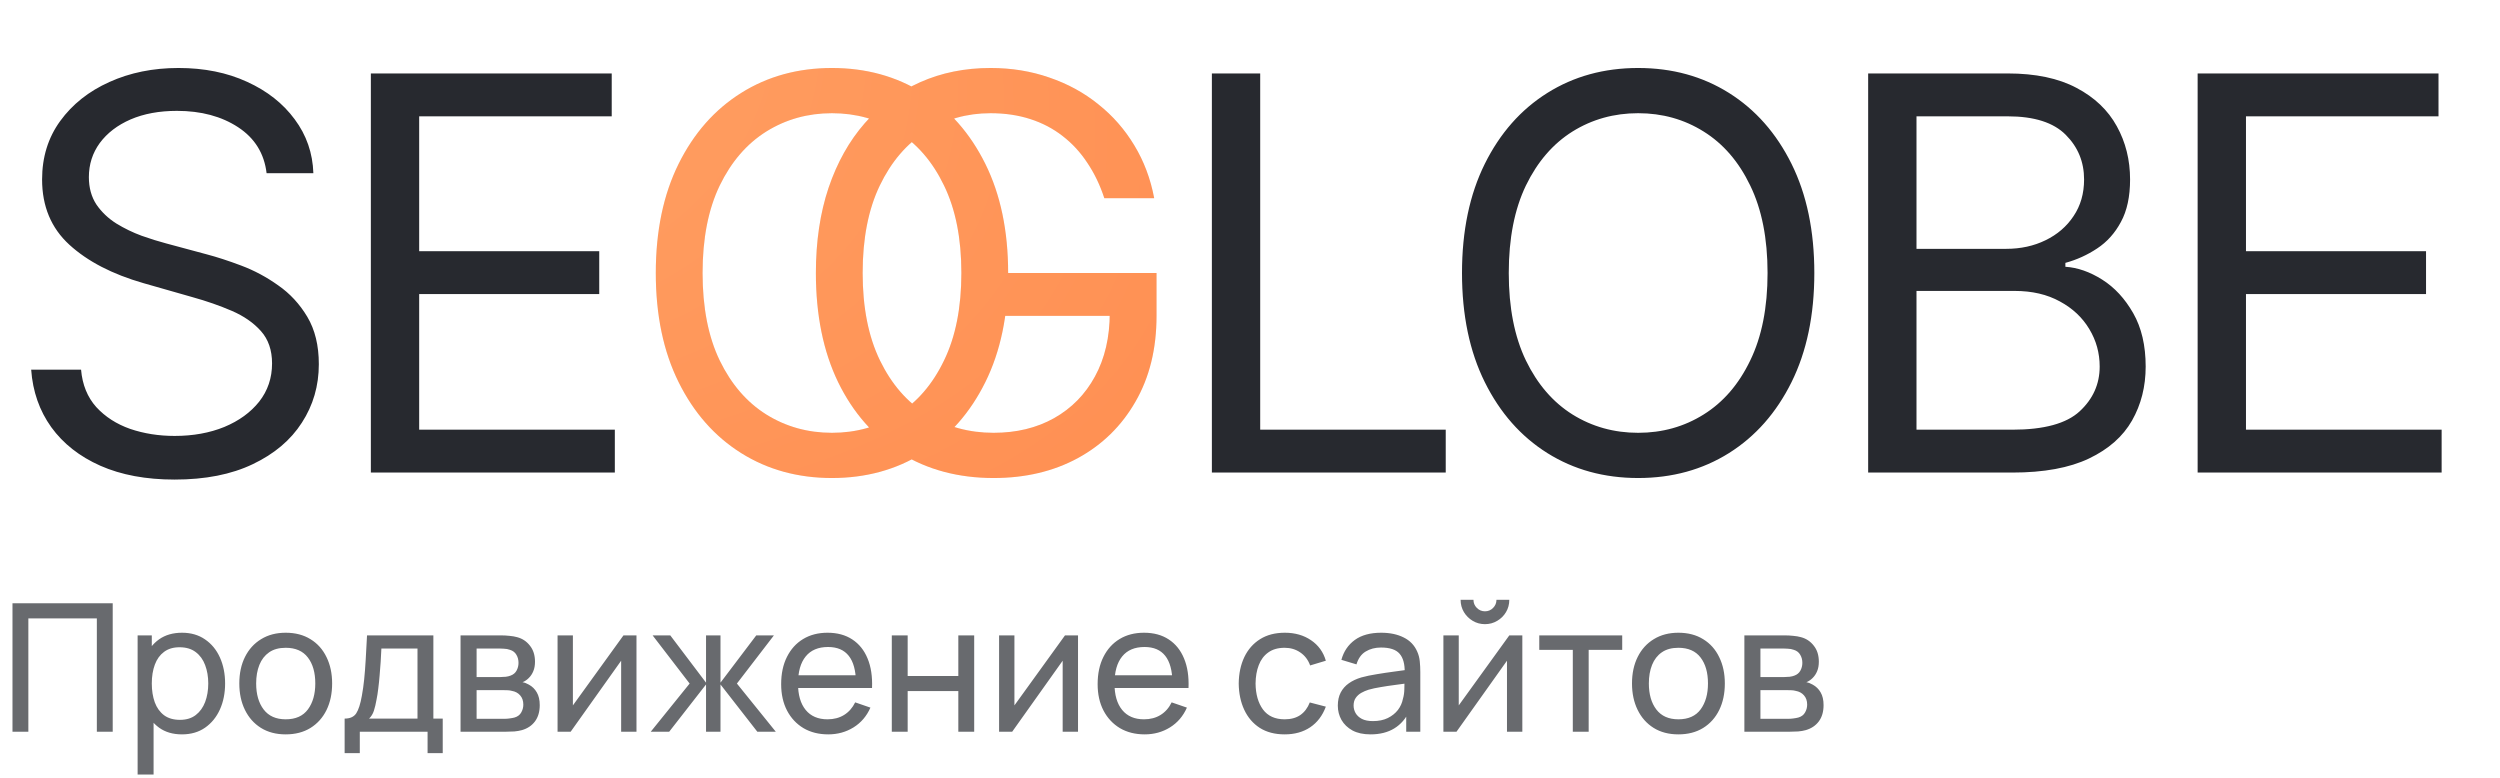
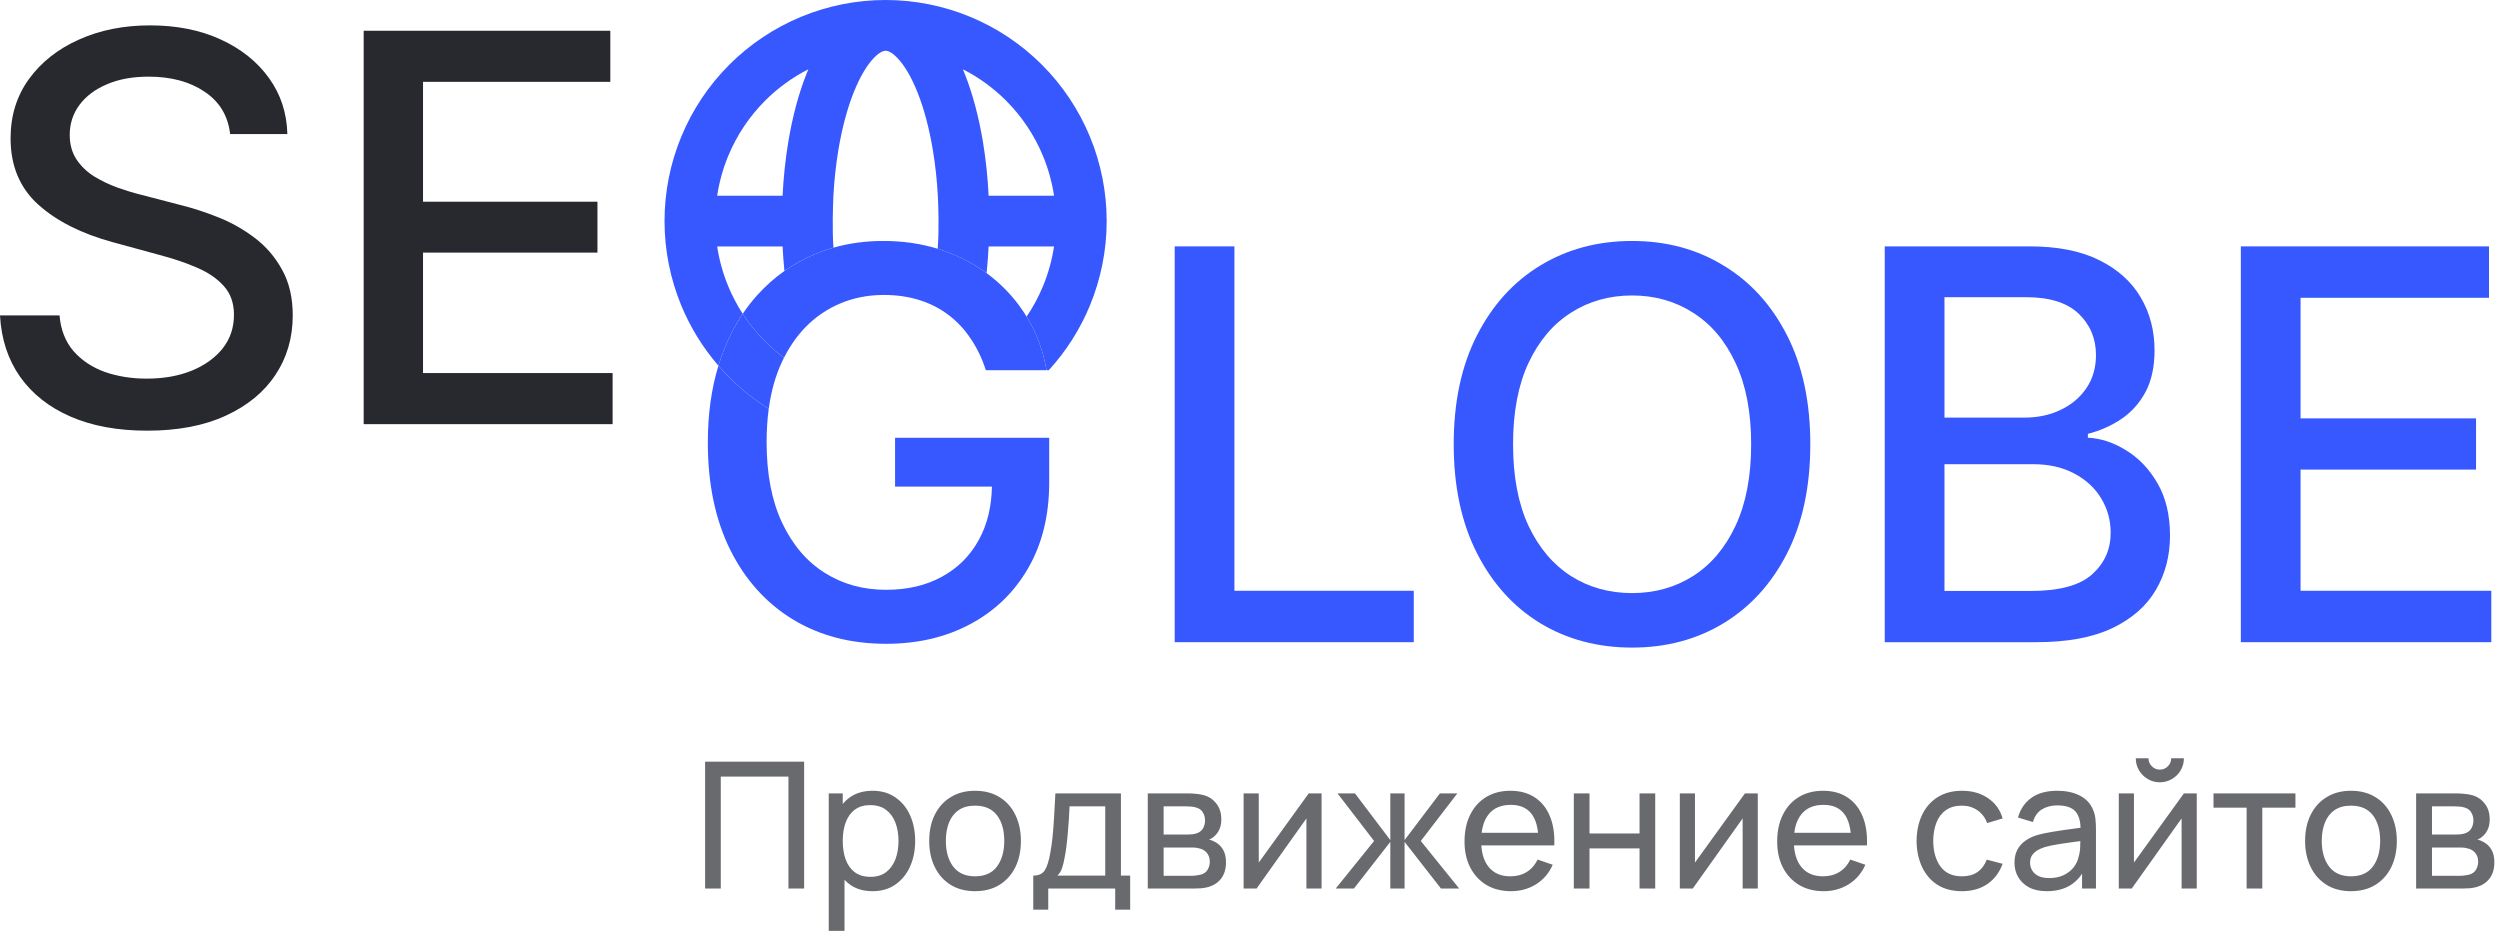
- <svg xmlns="http://www.w3.org/2000/svg" width="164" height="51" viewBox="0 0 164 51" fill="none">
-   <path d="M17.489 11.364C17.335 10.068 16.713 9.062 15.622 8.347C14.531 7.631 13.193 7.273 11.608 7.273C10.449 7.273 9.435 7.46 8.565 7.835C7.705 8.21 7.031 8.726 6.545 9.382C6.068 10.038 5.83 10.784 5.83 11.619C5.83 12.318 5.996 12.919 6.328 13.422C6.669 13.916 7.104 14.329 7.632 14.662C8.161 14.986 8.714 15.254 9.294 15.467C9.874 15.672 10.406 15.838 10.892 15.966L13.551 16.682C14.233 16.861 14.992 17.108 15.827 17.423C16.671 17.739 17.476 18.169 18.243 18.715C19.018 19.251 19.658 19.942 20.16 20.785C20.663 21.629 20.915 22.665 20.915 23.892C20.915 25.307 20.544 26.585 19.803 27.727C19.07 28.869 17.996 29.777 16.581 30.45C15.175 31.124 13.466 31.46 11.454 31.46C9.58 31.46 7.956 31.158 6.584 30.553C5.22 29.947 4.146 29.104 3.362 28.021C2.587 26.939 2.148 25.682 2.045 24.25H5.318C5.403 25.239 5.736 26.057 6.315 26.704C6.903 27.344 7.645 27.821 8.54 28.136C9.443 28.443 10.415 28.597 11.454 28.597C12.665 28.597 13.751 28.401 14.714 28.009C15.678 27.608 16.44 27.054 17.003 26.347C17.565 25.631 17.847 24.796 17.847 23.841C17.847 22.972 17.604 22.264 17.118 21.719C16.632 21.173 15.993 20.73 15.2 20.389C14.408 20.048 13.551 19.75 12.631 19.494L9.409 18.574C7.364 17.986 5.744 17.146 4.551 16.055C3.358 14.964 2.761 13.537 2.761 11.773C2.761 10.307 3.158 9.028 3.95 7.938C4.751 6.838 5.825 5.986 7.172 5.381C8.527 4.767 10.04 4.46 11.71 4.46C13.398 4.46 14.898 4.763 16.21 5.368C17.523 5.964 18.562 6.783 19.329 7.822C20.105 8.862 20.514 10.043 20.557 11.364H17.489ZM24.328 31V4.818H40.129V7.631H27.498V16.477H39.31V19.29H27.498V28.188H40.333V31H24.328ZM79.499 31V4.818H82.669V28.188H94.84V31H79.499ZM119.02 17.909C119.02 20.671 118.522 23.057 117.525 25.068C116.527 27.079 115.159 28.631 113.421 29.722C111.682 30.812 109.696 31.358 107.463 31.358C105.23 31.358 103.245 30.812 101.506 29.722C99.767 28.631 98.4 27.079 97.402 25.068C96.405 23.057 95.907 20.671 95.907 17.909C95.907 15.148 96.405 12.761 97.402 10.75C98.4 8.739 99.767 7.188 101.506 6.097C103.245 5.006 105.23 4.46 107.463 4.46C109.696 4.46 111.682 5.006 113.421 6.097C115.159 7.188 116.527 8.739 117.525 10.75C118.522 12.761 119.02 15.148 119.02 17.909ZM115.952 17.909C115.952 15.642 115.573 13.729 114.814 12.169C114.064 10.609 113.046 9.429 111.759 8.628C110.48 7.827 109.049 7.426 107.463 7.426C105.878 7.426 104.442 7.827 103.155 8.628C101.877 9.429 100.858 10.609 100.1 12.169C99.35 13.729 98.975 15.642 98.975 17.909C98.975 20.176 99.35 22.09 100.1 23.649C100.858 25.209 101.877 26.389 103.155 27.19C104.442 27.991 105.878 28.392 107.463 28.392C109.049 28.392 110.48 27.991 111.759 27.19C113.046 26.389 114.064 25.209 114.814 23.649C115.573 22.09 115.952 20.176 115.952 17.909ZM122.551 31V4.818H131.705C133.529 4.818 135.033 5.134 136.217 5.764C137.402 6.386 138.284 7.226 138.864 8.283C139.443 9.331 139.733 10.494 139.733 11.773C139.733 12.898 139.533 13.827 139.132 14.56C138.74 15.293 138.22 15.872 137.573 16.298C136.933 16.724 136.239 17.04 135.489 17.244V17.5C136.29 17.551 137.095 17.832 137.905 18.344C138.715 18.855 139.392 19.588 139.938 20.543C140.483 21.497 140.756 22.665 140.756 24.046C140.756 25.358 140.457 26.538 139.861 27.587C139.264 28.635 138.323 29.466 137.036 30.079C135.749 30.693 134.074 31 132.011 31H122.551ZM125.722 28.188H132.011C134.082 28.188 135.553 27.787 136.422 26.986C137.3 26.176 137.739 25.196 137.739 24.046C137.739 23.159 137.513 22.341 137.061 21.591C136.609 20.832 135.966 20.227 135.131 19.776C134.296 19.315 133.307 19.085 132.165 19.085H125.722V28.188ZM125.722 16.324H131.602C132.557 16.324 133.418 16.136 134.185 15.761C134.96 15.386 135.574 14.858 136.026 14.176C136.486 13.494 136.716 12.693 136.716 11.773C136.716 10.622 136.315 9.646 135.514 8.845C134.713 8.036 133.443 7.631 131.705 7.631H125.722V16.324ZM144.165 31V4.818H159.966V7.631H147.336V16.477H159.148V19.29H147.336V28.188H160.171V31H144.165Z" fill="#27292F" />
-   <path d="M66.134 17.909C66.134 20.671 65.635 23.057 64.638 25.068C63.641 27.079 62.273 28.631 60.535 29.722C58.796 30.812 56.81 31.358 54.577 31.358C52.344 31.358 50.358 30.812 48.62 29.722C46.881 28.631 45.513 27.079 44.516 25.068C43.519 23.057 43.02 20.671 43.02 17.909C43.02 15.148 43.519 12.761 44.516 10.75C45.513 8.739 46.881 7.188 48.62 6.097C50.358 5.006 52.344 4.46 54.577 4.46C56.81 4.46 58.796 5.006 60.535 6.097C62.273 7.188 63.641 8.739 64.638 10.75C65.635 12.761 66.134 15.148 66.134 17.909ZM63.066 17.909C63.066 15.642 62.687 13.729 61.928 12.169C61.178 10.609 60.16 9.429 58.873 8.628C57.594 7.827 56.162 7.426 54.577 7.426C52.992 7.426 51.556 7.827 50.269 8.628C48.991 9.429 47.972 10.609 47.214 12.169C46.464 13.729 46.089 15.642 46.089 17.909C46.089 20.176 46.464 22.09 47.214 23.649C47.972 25.209 48.991 26.389 50.269 27.19C51.556 27.991 52.992 28.392 54.577 28.392C56.162 28.392 57.594 27.991 58.873 27.19C60.16 26.389 61.178 25.209 61.928 23.649C62.687 22.09 63.066 20.176 63.066 17.909ZM72.443 13C72.162 12.139 71.791 11.368 71.331 10.686C70.879 9.996 70.338 9.408 69.707 8.922C69.085 8.436 68.377 8.065 67.585 7.81C66.792 7.554 65.923 7.426 64.977 7.426C63.426 7.426 62.015 7.827 60.745 8.628C59.475 9.429 58.465 10.609 57.715 12.169C56.965 13.729 56.59 15.642 56.59 17.909C56.59 20.176 56.97 22.09 57.728 23.649C58.487 25.209 59.514 26.389 60.809 27.19C62.105 27.991 63.562 28.392 65.181 28.392C66.681 28.392 68.002 28.072 69.144 27.433C70.295 26.785 71.19 25.874 71.829 24.697C72.477 23.513 72.801 22.119 72.801 20.517L73.772 20.722H65.897V17.909H75.869V20.722C75.869 22.878 75.409 24.753 74.488 26.347C73.576 27.94 72.315 29.176 70.704 30.054C69.102 30.923 67.261 31.358 65.181 31.358C62.863 31.358 60.826 30.812 59.071 29.722C57.323 28.631 55.96 27.079 54.98 25.068C54.008 23.057 53.522 20.671 53.522 17.909C53.522 15.838 53.799 13.976 54.353 12.322C54.916 10.661 55.708 9.246 56.731 8.078C57.754 6.911 58.964 6.016 60.362 5.393C61.76 4.771 63.298 4.46 64.977 4.46C66.358 4.46 67.644 4.669 68.838 5.087C70.039 5.496 71.109 6.08 72.046 6.838C72.992 7.588 73.781 8.487 74.412 9.536C75.042 10.575 75.477 11.73 75.715 13H72.443Z" fill="#F2F2F2" />
-   <path d="M66.134 17.909C66.134 20.671 65.635 23.057 64.638 25.068C63.641 27.079 62.273 28.631 60.535 29.722C58.796 30.812 56.81 31.358 54.577 31.358C52.344 31.358 50.358 30.812 48.62 29.722C46.881 28.631 45.513 27.079 44.516 25.068C43.519 23.057 43.02 20.671 43.02 17.909C43.02 15.148 43.519 12.761 44.516 10.75C45.513 8.739 46.881 7.188 48.62 6.097C50.358 5.006 52.344 4.46 54.577 4.46C56.81 4.46 58.796 5.006 60.535 6.097C62.273 7.188 63.641 8.739 64.638 10.75C65.635 12.761 66.134 15.148 66.134 17.909ZM63.066 17.909C63.066 15.642 62.687 13.729 61.928 12.169C61.178 10.609 60.16 9.429 58.873 8.628C57.594 7.827 56.162 7.426 54.577 7.426C52.992 7.426 51.556 7.827 50.269 8.628C48.991 9.429 47.972 10.609 47.214 12.169C46.464 13.729 46.089 15.642 46.089 17.909C46.089 20.176 46.464 22.09 47.214 23.649C47.972 25.209 48.991 26.389 50.269 27.19C51.556 27.991 52.992 28.392 54.577 28.392C56.162 28.392 57.594 27.991 58.873 27.19C60.16 26.389 61.178 25.209 61.928 23.649C62.687 22.09 63.066 20.176 63.066 17.909ZM72.443 13C72.162 12.139 71.791 11.368 71.331 10.686C70.879 9.996 70.338 9.408 69.707 8.922C69.085 8.436 68.377 8.065 67.585 7.81C66.792 7.554 65.923 7.426 64.977 7.426C63.426 7.426 62.015 7.827 60.745 8.628C59.475 9.429 58.465 10.609 57.715 12.169C56.965 13.729 56.59 15.642 56.59 17.909C56.59 20.176 56.97 22.09 57.728 23.649C58.487 25.209 59.514 26.389 60.809 27.19C62.105 27.991 63.562 28.392 65.181 28.392C66.681 28.392 68.002 28.072 69.144 27.433C70.295 26.785 71.19 25.874 71.829 24.697C72.477 23.513 72.801 22.119 72.801 20.517L73.772 20.722H65.897V17.909H75.869V20.722C75.869 22.878 75.409 24.753 74.488 26.347C73.576 27.94 72.315 29.176 70.704 30.054C69.102 30.923 67.261 31.358 65.181 31.358C62.863 31.358 60.826 30.812 59.071 29.722C57.323 28.631 55.96 27.079 54.98 25.068C54.008 23.057 53.522 20.671 53.522 17.909C53.522 15.838 53.799 13.976 54.353 12.322C54.916 10.661 55.708 9.246 56.731 8.078C57.754 6.911 58.964 6.016 60.362 5.393C61.76 4.771 63.298 4.46 64.977 4.46C66.358 4.46 67.644 4.669 68.838 5.087C70.039 5.496 71.109 6.08 72.046 6.838C72.992 7.588 73.781 8.487 74.412 9.536C75.042 10.575 75.477 11.73 75.715 13H72.443Z" fill="url(#paint0_diamond_2001_605)" />
-   <path d="M0.819 48V39.576H7.394V48H6.353V40.565H1.86V48H0.819ZM11.936 48.175C11.343 48.175 10.844 48.029 10.438 47.737C10.033 47.44 9.724 47.041 9.514 46.538C9.307 46.031 9.204 45.463 9.204 44.835C9.204 44.199 9.307 43.63 9.514 43.127C9.724 42.624 10.033 42.228 10.438 41.939C10.848 41.651 11.349 41.507 11.942 41.507C12.527 41.507 13.03 41.653 13.451 41.945C13.876 42.234 14.202 42.63 14.428 43.133C14.654 43.636 14.767 44.203 14.767 44.835C14.767 45.467 14.654 46.034 14.428 46.538C14.202 47.041 13.876 47.44 13.451 47.737C13.03 48.029 12.525 48.175 11.936 48.175ZM9.028 50.808V41.682H9.958V46.333H10.075V50.808H9.028ZM11.807 47.222C12.224 47.222 12.569 47.117 12.842 46.906C13.116 46.695 13.32 46.411 13.457 46.052C13.593 45.689 13.662 45.284 13.662 44.835C13.662 44.391 13.593 43.989 13.457 43.63C13.324 43.271 13.117 42.986 12.837 42.776C12.56 42.565 12.207 42.46 11.778 42.46C11.368 42.46 11.029 42.561 10.76 42.764C10.491 42.963 10.29 43.242 10.157 43.601C10.025 43.956 9.958 44.367 9.958 44.835C9.958 45.295 10.023 45.707 10.152 46.069C10.284 46.428 10.487 46.711 10.76 46.918C11.033 47.121 11.382 47.222 11.807 47.222ZM18.741 48.175C18.113 48.175 17.571 48.033 17.114 47.748C16.662 47.464 16.313 47.07 16.067 46.567C15.821 46.064 15.699 45.486 15.699 44.835C15.699 44.172 15.823 43.591 16.073 43.092C16.323 42.593 16.675 42.205 17.132 41.928C17.588 41.647 18.124 41.507 18.741 41.507C19.372 41.507 19.916 41.649 20.373 41.934C20.829 42.214 21.178 42.606 21.42 43.109C21.666 43.609 21.788 44.184 21.788 44.835C21.788 45.494 21.666 46.075 21.42 46.578C21.174 47.078 20.823 47.47 20.367 47.754C19.911 48.035 19.369 48.175 18.741 48.175ZM18.741 47.187C19.396 47.187 19.883 46.968 20.203 46.532C20.523 46.095 20.683 45.529 20.683 44.835C20.683 44.121 20.521 43.554 20.197 43.133C19.873 42.708 19.388 42.495 18.741 42.495C18.3 42.495 17.937 42.595 17.652 42.794C17.368 42.992 17.155 43.267 17.015 43.618C16.874 43.969 16.804 44.375 16.804 44.835C16.804 45.545 16.968 46.114 17.296 46.543C17.623 46.972 18.105 47.187 18.741 47.187ZM22.608 49.404V47.14C22.963 47.14 23.217 47.025 23.369 46.795C23.521 46.561 23.644 46.177 23.738 45.642C23.8 45.307 23.851 44.948 23.89 44.566C23.929 44.184 23.962 43.759 23.989 43.291C24.02 42.819 24.049 42.283 24.077 41.682H28.429V47.14H29.043V49.404H28.049V48H23.603V49.404H22.608ZM24.211 47.14H27.388V42.542H25.019C25.007 42.819 24.991 43.109 24.972 43.414C24.952 43.714 24.929 44.014 24.902 44.315C24.878 44.615 24.849 44.9 24.814 45.169C24.783 45.434 24.746 45.672 24.703 45.882C24.652 46.175 24.593 46.422 24.527 46.625C24.461 46.828 24.356 47 24.211 47.14ZM30.212 48V41.682H32.903C33.063 41.682 33.234 41.692 33.417 41.711C33.605 41.727 33.774 41.756 33.926 41.799C34.266 41.889 34.545 42.074 34.763 42.355C34.985 42.632 35.096 42.983 35.096 43.408C35.096 43.646 35.059 43.852 34.985 44.028C34.915 44.203 34.814 44.355 34.681 44.484C34.623 44.543 34.558 44.595 34.488 44.642C34.418 44.689 34.348 44.726 34.277 44.753C34.414 44.777 34.552 44.829 34.693 44.911C34.915 45.032 35.089 45.202 35.213 45.42C35.342 45.639 35.407 45.917 35.407 46.257C35.407 46.686 35.303 47.041 35.096 47.321C34.89 47.598 34.605 47.789 34.242 47.895C34.09 47.938 33.922 47.967 33.739 47.983C33.556 47.994 33.379 48 33.207 48H30.212ZM31.265 47.152H33.148C33.23 47.152 33.328 47.144 33.441 47.128C33.558 47.113 33.661 47.093 33.751 47.07C33.954 47.011 34.1 46.902 34.19 46.742C34.283 46.582 34.33 46.409 34.33 46.222C34.33 45.972 34.26 45.769 34.12 45.613C33.983 45.457 33.802 45.36 33.575 45.321C33.493 45.297 33.404 45.284 33.306 45.28C33.213 45.276 33.129 45.274 33.055 45.274H31.265V47.152ZM31.265 44.414H32.833C32.942 44.414 33.057 44.408 33.178 44.396C33.298 44.381 33.404 44.355 33.493 44.32C33.673 44.254 33.804 44.145 33.886 43.993C33.971 43.837 34.014 43.667 34.014 43.484C34.014 43.281 33.967 43.103 33.874 42.951C33.784 42.795 33.646 42.688 33.458 42.63C33.334 42.583 33.193 42.557 33.037 42.554C32.885 42.546 32.788 42.542 32.745 42.542H31.265V44.414ZM41.753 41.682V48H40.747V43.343L37.436 48H36.576V41.682H37.582V46.274L40.899 41.682H41.753ZM42.69 48L45.24 44.841L42.812 41.682H43.971L46.316 44.782V41.682H47.264V44.782L49.61 41.682H50.768L48.341 44.841L50.891 48H49.68L47.264 44.9V48H46.316V44.9L43.9 48H42.69ZM54.333 48.175C53.713 48.175 53.171 48.039 52.707 47.766C52.246 47.489 51.888 47.105 51.63 46.614C51.373 46.118 51.244 45.541 51.244 44.882C51.244 44.192 51.371 43.595 51.624 43.092C51.878 42.585 52.231 42.195 52.683 41.922C53.14 41.645 53.674 41.507 54.286 41.507C54.922 41.507 55.462 41.653 55.907 41.945C56.355 42.238 56.691 42.655 56.913 43.197C57.139 43.739 57.236 44.385 57.205 45.133H56.152V44.759C56.141 43.983 55.983 43.404 55.678 43.022C55.374 42.636 54.922 42.443 54.321 42.443C53.678 42.443 53.188 42.649 52.853 43.063C52.517 43.476 52.35 44.069 52.35 44.841C52.35 45.586 52.517 46.163 52.853 46.573C53.188 46.982 53.666 47.187 54.286 47.187C54.703 47.187 55.066 47.091 55.374 46.9C55.682 46.709 55.924 46.434 56.1 46.075L57.1 46.42C56.854 46.978 56.484 47.411 55.989 47.719C55.497 48.023 54.945 48.175 54.333 48.175ZM51.999 45.133V44.297H56.667V45.133H51.999ZM58.502 48V41.682H59.543V44.344H62.866V41.682H63.907V48H62.866V45.332H59.543V48H58.502ZM70.718 41.682V48H69.711V43.343L66.4 48H65.54V41.682H66.546V46.274L69.863 41.682H70.718ZM75.094 48.175C74.474 48.175 73.931 48.039 73.467 47.766C73.007 47.489 72.648 47.105 72.391 46.614C72.133 46.118 72.005 45.541 72.005 44.882C72.005 44.192 72.132 43.595 72.385 43.092C72.639 42.585 72.992 42.195 73.444 41.922C73.9 41.645 74.434 41.507 75.047 41.507C75.683 41.507 76.223 41.653 76.667 41.945C77.116 42.238 77.451 42.655 77.674 43.197C77.9 43.739 77.997 44.385 77.966 45.133H76.913V44.759C76.901 43.983 76.743 43.404 76.439 43.022C76.135 42.636 75.683 42.443 75.082 42.443C74.438 42.443 73.949 42.649 73.614 43.063C73.278 43.476 73.111 44.069 73.111 44.841C73.111 45.586 73.278 46.163 73.614 46.573C73.949 46.982 74.427 47.187 75.047 47.187C75.464 47.187 75.827 47.091 76.135 46.9C76.443 46.709 76.685 46.434 76.86 46.075L77.861 46.42C77.615 46.978 77.245 47.411 76.749 47.719C76.258 48.023 75.706 48.175 75.094 48.175ZM72.76 45.133V44.297H77.428V45.133H72.76ZM84.272 48.175C83.633 48.175 83.089 48.033 82.64 47.748C82.196 47.46 81.856 47.064 81.622 46.561C81.388 46.058 81.267 45.484 81.26 44.841C81.267 44.182 81.39 43.603 81.628 43.104C81.87 42.6 82.215 42.209 82.664 41.928C83.112 41.647 83.652 41.507 84.284 41.507C84.951 41.507 85.524 41.67 86.004 41.998C86.488 42.325 86.811 42.774 86.975 43.343L85.945 43.653C85.813 43.287 85.597 43.002 85.296 42.799C85 42.596 84.659 42.495 84.272 42.495C83.84 42.495 83.483 42.596 83.202 42.799C82.921 42.998 82.712 43.275 82.576 43.63C82.439 43.981 82.369 44.385 82.365 44.841C82.373 45.543 82.535 46.11 82.851 46.543C83.171 46.972 83.644 47.187 84.272 47.187C84.686 47.187 85.029 47.093 85.302 46.906C85.575 46.715 85.782 46.44 85.922 46.081L86.975 46.356C86.757 46.945 86.415 47.395 85.951 47.708C85.487 48.02 84.928 48.175 84.272 48.175ZM89.908 48.175C89.436 48.175 89.04 48.09 88.72 47.918C88.404 47.743 88.165 47.513 88.001 47.228C87.841 46.943 87.761 46.631 87.761 46.292C87.761 45.96 87.823 45.674 87.948 45.432C88.077 45.186 88.256 44.983 88.486 44.823C88.716 44.66 88.991 44.531 89.311 44.437C89.612 44.355 89.947 44.285 90.317 44.227C90.692 44.164 91.07 44.108 91.452 44.057C91.835 44.006 92.191 43.958 92.523 43.911L92.148 44.127C92.16 43.566 92.047 43.15 91.809 42.881C91.575 42.612 91.17 42.478 90.592 42.478C90.21 42.478 89.875 42.565 89.586 42.741C89.302 42.912 89.101 43.193 88.984 43.583L87.995 43.285C88.147 42.731 88.442 42.296 88.878 41.98C89.315 41.664 89.89 41.507 90.604 41.507C91.177 41.507 91.669 41.61 92.078 41.816C92.492 42.019 92.788 42.328 92.968 42.741C93.057 42.936 93.114 43.148 93.137 43.379C93.16 43.605 93.172 43.843 93.172 44.092V48H92.248V46.485L92.464 46.625C92.227 47.136 91.893 47.522 91.464 47.784C91.039 48.045 90.52 48.175 89.908 48.175ZM90.066 47.304C90.44 47.304 90.764 47.237 91.037 47.105C91.314 46.968 91.536 46.791 91.704 46.573C91.872 46.35 91.981 46.108 92.031 45.847C92.09 45.652 92.121 45.436 92.125 45.198C92.133 44.956 92.137 44.771 92.137 44.642L92.499 44.8C92.16 44.847 91.827 44.892 91.499 44.935C91.171 44.977 90.862 45.024 90.569 45.075C90.276 45.122 90.013 45.178 89.779 45.245C89.608 45.299 89.446 45.369 89.294 45.455C89.145 45.541 89.025 45.652 88.931 45.789C88.841 45.921 88.796 46.087 88.796 46.286C88.796 46.458 88.839 46.621 88.925 46.777C89.015 46.933 89.151 47.06 89.335 47.158C89.522 47.255 89.766 47.304 90.066 47.304ZM97.413 40.945C97.121 40.945 96.854 40.873 96.612 40.728C96.37 40.584 96.177 40.393 96.033 40.155C95.889 39.913 95.816 39.644 95.816 39.348H96.659C96.659 39.554 96.733 39.732 96.881 39.88C97.029 40.028 97.207 40.102 97.413 40.102C97.624 40.102 97.802 40.028 97.946 39.88C98.094 39.732 98.168 39.554 98.168 39.348H99.01C99.01 39.644 98.938 39.913 98.794 40.155C98.654 40.393 98.461 40.584 98.215 40.728C97.973 40.873 97.706 40.945 97.413 40.945ZM99.865 41.682V48H98.858V43.343L95.547 48H94.687V41.682H95.694V46.274L99.01 41.682H99.865ZM103.176 48V42.63H100.976V41.682H106.417V42.63H104.217V48H103.176ZM110.101 48.175C109.473 48.175 108.931 48.033 108.475 47.748C108.022 47.464 107.673 47.07 107.428 46.567C107.182 46.064 107.059 45.486 107.059 44.835C107.059 44.172 107.184 43.591 107.434 43.092C107.683 42.593 108.036 42.205 108.492 41.928C108.949 41.647 109.485 41.507 110.101 41.507C110.733 41.507 111.277 41.649 111.733 41.934C112.19 42.214 112.539 42.606 112.78 43.109C113.026 43.609 113.149 44.184 113.149 44.835C113.149 45.494 113.026 46.075 112.78 46.578C112.535 47.078 112.184 47.47 111.727 47.754C111.271 48.035 110.729 48.175 110.101 48.175ZM110.101 47.187C110.756 47.187 111.244 46.968 111.564 46.532C111.883 46.095 112.043 45.529 112.043 44.835C112.043 44.121 111.881 43.554 111.558 43.133C111.234 42.708 110.749 42.495 110.101 42.495C109.66 42.495 109.298 42.595 109.013 42.794C108.728 42.992 108.516 43.267 108.375 43.618C108.235 43.969 108.165 44.375 108.165 44.835C108.165 45.545 108.329 46.114 108.656 46.543C108.984 46.972 109.465 47.187 110.101 47.187ZM114.431 48V41.682H117.122C117.282 41.682 117.454 41.692 117.637 41.711C117.824 41.727 117.994 41.756 118.146 41.799C118.485 41.889 118.764 42.074 118.982 42.355C119.205 42.632 119.316 42.983 119.316 43.408C119.316 43.646 119.279 43.852 119.205 44.028C119.135 44.203 119.033 44.355 118.901 44.484C118.842 44.543 118.778 44.595 118.707 44.642C118.637 44.689 118.567 44.726 118.497 44.753C118.633 44.777 118.772 44.829 118.912 44.911C119.135 45.032 119.308 45.202 119.433 45.42C119.562 45.639 119.626 45.917 119.626 46.257C119.626 46.686 119.523 47.041 119.316 47.321C119.109 47.598 118.824 47.789 118.462 47.895C118.31 47.938 118.142 47.967 117.959 47.983C117.775 47.994 117.598 48 117.426 48H114.431ZM115.484 47.152H117.368C117.45 47.152 117.547 47.144 117.66 47.128C117.777 47.113 117.881 47.093 117.97 47.07C118.173 47.011 118.319 46.902 118.409 46.742C118.503 46.582 118.55 46.409 118.55 46.222C118.55 45.972 118.479 45.769 118.339 45.613C118.202 45.457 118.021 45.36 117.795 45.321C117.713 45.297 117.623 45.284 117.526 45.28C117.432 45.276 117.348 45.274 117.274 45.274H115.484V47.152ZM115.484 44.414H117.052C117.161 44.414 117.276 44.408 117.397 44.396C117.518 44.381 117.623 44.355 117.713 44.32C117.892 44.254 118.023 44.145 118.105 43.993C118.191 43.837 118.234 43.667 118.234 43.484C118.234 43.281 118.187 43.103 118.093 42.951C118.004 42.795 117.865 42.688 117.678 42.63C117.553 42.583 117.413 42.557 117.257 42.554C117.105 42.546 117.007 42.542 116.964 42.542H115.484V44.414Z" fill="#686A6E" />
-   <defs>
-     <radialGradient id="paint0_diamond_2001_605" cx="0" cy="0" r="1" gradientUnits="userSpaceOnUse" gradientTransform="translate(-87.2714 -53.4375) rotate(24.0465) scale(275.15 92.3246)">
-       <stop stop-color="#FFCA8C" />
-       <stop offset="1" stop-color="#FF7337" />
-     </radialGradient>
-   </defs>
+ <svg xmlns="http://www.w3.org/2000/svg" width="166" height="62" viewBox="0 0 166 62" fill="none">
+   <path d="M148.792 42.641V16.359H165.269V19.773H152.757V27.78H164.409V31.181H152.757V39.227H165.423V42.641H148.792Z" fill="#3757FF" />
+   <path d="M125.147 42.641V16.359H134.772C136.637 16.359 138.181 16.667 139.404 17.283C140.628 17.891 141.543 18.716 142.151 19.76C142.758 20.795 143.062 21.963 143.062 23.263C143.062 24.358 142.861 25.282 142.459 26.035C142.057 26.779 141.518 27.378 140.842 27.832C140.174 28.277 139.439 28.602 138.635 28.807V29.064C139.507 29.107 140.358 29.389 141.188 29.911C142.027 30.424 142.72 31.155 143.267 32.105C143.815 33.055 144.088 34.21 144.088 35.57C144.088 36.913 143.772 38.119 143.139 39.189C142.514 40.25 141.548 41.092 140.239 41.717C138.93 42.333 137.257 42.641 135.221 42.641H125.147ZM129.113 39.24H134.836C136.735 39.24 138.096 38.872 138.917 38.136C139.738 37.401 140.149 36.481 140.149 35.377C140.149 34.548 139.939 33.786 139.52 33.093C139.101 32.4 138.502 31.848 137.723 31.438C136.953 31.027 136.038 30.822 134.977 30.822H129.113V39.24ZM129.113 27.729H134.425C135.315 27.729 136.115 27.558 136.825 27.216C137.544 26.874 138.113 26.395 138.532 25.779C138.96 25.154 139.173 24.418 139.173 23.571C139.173 22.485 138.793 21.574 138.031 20.838C137.27 20.102 136.102 19.734 134.528 19.734H129.113V27.729Z" fill="#3757FF" />
+   <path d="M120.204 29.5C120.204 32.306 119.69 34.719 118.664 36.738C117.637 38.748 116.23 40.297 114.442 41.383C112.662 42.461 110.639 43 108.372 43C106.096 43 104.064 42.461 102.276 41.383C100.497 40.297 99.094 38.744 98.067 36.725C97.04 34.706 96.527 32.297 96.527 29.5C96.527 26.694 97.04 24.286 98.067 22.275C99.094 20.256 100.497 18.708 102.276 17.63C104.064 16.543 106.096 16 108.372 16C110.639 16 112.662 16.543 114.442 17.63C116.23 18.708 117.637 20.256 118.664 22.275C119.69 24.286 120.204 26.694 120.204 29.5ZM116.277 29.5C116.277 27.361 115.93 25.56 115.237 24.097C114.553 22.626 113.612 21.514 112.414 20.761C111.225 20 109.877 19.619 108.372 19.619C106.858 19.619 105.506 20 104.317 20.761C103.127 21.514 102.186 22.626 101.493 24.097C100.809 25.56 100.467 27.361 100.467 29.5C100.467 31.639 100.809 33.444 101.493 34.915C102.186 36.378 103.127 37.49 104.317 38.252C105.506 39.005 106.858 39.381 108.372 39.381C109.877 39.381 111.225 39.005 112.414 38.252C113.612 37.49 114.553 36.378 115.237 34.915C115.93 33.444 116.277 31.639 116.277 29.5Z" fill="#3757FF" />
+   <path d="M78 42.641V16.359H81.965V39.227H93.874V42.641H78Z" fill="#3757FF" />
+   <path d="M24.148 28.164V2.042H40.525V5.434H28.089V13.393H39.671V16.773H28.089V24.771H40.678V28.164H24.148Z" fill="#27292F" />
+   <path d="M15.28 8.904C15.144 7.696 14.583 6.761 13.597 6.098C12.61 5.426 11.369 5.09 9.872 5.09C8.801 5.09 7.874 5.26 7.092 5.6C6.309 5.932 5.701 6.391 5.268 6.978C4.843 7.556 4.63 8.215 4.63 8.955C4.63 9.576 4.775 10.111 5.064 10.562C5.361 11.013 5.748 11.391 6.224 11.697C6.709 11.995 7.228 12.246 7.78 12.45C8.333 12.645 8.865 12.807 9.375 12.934L11.926 13.598C12.759 13.802 13.614 14.078 14.489 14.427C15.365 14.775 16.177 15.235 16.926 15.804C17.674 16.374 18.278 17.08 18.737 17.922C19.205 18.763 19.438 19.771 19.438 20.944C19.438 22.424 19.056 23.738 18.291 24.886C17.534 26.034 16.433 26.939 14.987 27.602C13.55 28.266 11.811 28.597 9.77 28.597C7.814 28.597 6.122 28.287 4.694 27.666C3.265 27.046 2.147 26.165 1.339 25.026C0.531 23.878 0.085 22.517 0 20.944H3.954C4.031 21.888 4.337 22.675 4.872 23.304C5.417 23.925 6.11 24.388 6.951 24.694C7.802 24.992 8.733 25.141 9.745 25.141C10.859 25.141 11.849 24.966 12.717 24.618C13.592 24.261 14.281 23.767 14.783 23.138C15.285 22.5 15.535 21.756 15.535 20.906C15.535 20.132 15.314 19.499 14.872 19.006C14.438 18.512 13.848 18.104 13.099 17.781C12.36 17.458 11.522 17.173 10.586 16.927L7.5 16.085C5.408 15.515 3.75 14.678 2.525 13.572C1.31 12.467 0.702 11.004 0.702 9.184C0.702 7.679 1.11 6.366 1.926 5.243C2.742 4.121 3.848 3.249 5.242 2.628C6.637 1.999 8.21 1.685 9.962 1.685C11.73 1.685 13.291 1.995 14.643 2.616C16.003 3.236 17.075 4.091 17.857 5.179C18.639 6.259 19.047 7.501 19.081 8.904H15.28Z" fill="#27292F" />
+   <path fill-rule="evenodd" clip-rule="evenodd" d="M65.243 23.977C65.321 24.173 65.393 24.374 65.459 24.581H69.489C69.269 23.31 68.845 22.153 68.218 21.111C68.201 21.082 68.184 21.053 68.166 21.025C67.547 20.01 66.772 19.132 65.841 18.39C65.732 18.303 65.622 18.218 65.51 18.135C64.642 17.495 63.667 16.991 62.586 16.623C62.479 16.586 62.371 16.551 62.263 16.518C61.142 16.173 59.941 16 58.658 16C57.49 16 56.385 16.148 55.342 16.445C54.88 16.577 54.43 16.738 53.992 16.928C53.315 17.22 52.679 17.575 52.086 17.993C51.438 18.449 50.841 18.98 50.293 19.585C49.941 19.974 49.616 20.391 49.317 20.837C49.747 21.499 50.246 22.116 50.807 22.677C50.831 22.701 50.856 22.726 50.88 22.75C51.25 23.112 51.643 23.448 52.056 23.756C52.303 23.272 52.577 22.83 52.881 22.428C53.407 21.734 54.019 21.164 54.717 20.716C55.067 20.493 55.429 20.302 55.804 20.144C56.693 19.771 57.652 19.585 58.683 19.585C59.548 19.585 60.34 19.7 61.061 19.928C61.315 20.008 61.559 20.101 61.793 20.206C62.231 20.403 62.636 20.645 63.006 20.933C63.574 21.365 64.061 21.89 64.468 22.509C64.525 22.593 64.58 22.678 64.634 22.765C64.867 23.141 65.07 23.545 65.243 23.977ZM50.903 29.361C50.903 28.575 50.95 27.835 51.045 27.14C51.017 27.123 50.989 27.105 50.961 27.088C50.045 26.509 49.194 25.829 48.424 25.059C48.175 24.809 47.934 24.551 47.704 24.284C47.234 25.813 47 27.514 47 29.387C47 32.133 47.496 34.506 48.487 36.506C49.479 38.498 50.861 40.036 52.632 41.121C54.412 42.206 56.48 42.748 58.836 42.748C60.938 42.748 62.802 42.312 64.43 41.439C66.065 40.566 67.345 39.328 68.269 37.727C69.201 36.116 69.667 34.218 69.667 32.031V29.069H61.704H59.433V29.345V32.311H65.864C65.84 33.663 65.548 34.846 64.989 35.858C64.413 36.909 63.595 37.722 62.535 38.299C61.484 38.875 60.251 39.163 58.836 39.163C57.31 39.163 55.95 38.786 54.755 38.032C53.56 37.277 52.619 36.171 51.933 34.714C51.246 33.256 50.903 31.472 50.903 29.361Z" fill="#3757FF" />
+   <path d="M48.424 25.059C49.194 25.829 50.045 26.509 50.961 27.088C50.989 27.105 51.017 27.123 51.045 27.14C51.204 25.977 51.495 24.942 51.92 24.035C51.964 23.94 52.01 23.847 52.056 23.756C51.643 23.448 51.25 23.112 50.88 22.75C50.856 22.726 50.831 22.701 50.807 22.677C50.246 22.116 49.747 21.499 49.317 20.837C48.731 21.713 48.246 22.698 47.864 23.793C47.808 23.955 47.755 24.119 47.704 24.284C47.934 24.551 48.175 24.809 48.424 25.059Z" fill="#3757FF" />
+   <path fill-rule="evenodd" clip-rule="evenodd" d="M68.218 21.111C68.845 22.153 69.269 23.31 69.489 24.581H69.64C70.79 23.323 71.713 21.874 72.366 20.297C73.103 18.516 73.483 16.607 73.483 14.679C73.483 12.752 73.103 10.843 72.366 9.062C71.628 7.281 70.547 5.663 69.184 4.299C67.821 2.936 66.203 1.855 64.421 1.117C62.641 0.38 60.732 2.29494e-07 58.804 0L58.8 4.58988e-07C56.874 0 54.966 0.38 53.187 1.117C51.406 1.855 49.787 2.936 48.424 4.299C47.061 5.663 45.98 7.281 45.242 9.062C44.505 10.843 44.125 12.752 44.125 14.679C44.125 16.607 44.505 18.516 45.242 20.297C45.845 21.751 46.676 23.097 47.704 24.284C47.755 24.119 47.808 23.955 47.864 23.793C48.246 22.698 48.731 21.713 49.317 20.837C48.942 20.259 48.62 19.647 48.355 19.007C48.003 18.157 47.757 17.269 47.62 16.364H51.964C51.991 16.912 52.032 17.456 52.086 17.993C52.679 17.575 53.315 17.22 53.992 16.928C54.43 16.738 54.88 16.577 55.342 16.445L55.338 16.364C55.258 15.335 55.305 13.689 55.338 12.995C55.395 11.958 55.505 10.945 55.664 9.982C55.91 8.499 56.265 7.188 56.693 6.116C57.127 5.032 57.599 4.288 58.027 3.844C58.45 3.406 58.715 3.369 58.804 3.369C58.894 3.369 59.161 3.407 59.582 3.844C60.011 4.288 60.483 5.032 60.916 6.116C61.345 7.188 61.7 8.499 61.945 9.982C62.105 10.945 62.215 11.958 62.272 12.995C62.308 13.662 62.358 15.269 62.272 16.364C62.269 16.415 62.266 16.466 62.263 16.518C62.371 16.551 62.479 16.586 62.586 16.623C63.667 16.991 64.642 17.495 65.51 18.135C65.571 17.552 65.616 16.96 65.645 16.364H69.988C69.852 17.269 69.605 18.157 69.253 19.007C68.96 19.717 68.595 20.392 68.166 21.025C68.184 21.053 68.201 21.082 68.218 21.111ZM51.964 12.995C52.025 11.777 52.151 10.578 52.341 9.431C52.618 7.761 53.029 6.207 53.565 4.865C53.601 4.776 53.638 4.687 53.675 4.599C52.617 5.137 51.648 5.84 50.807 6.682C49.756 7.732 48.923 8.979 48.355 10.351C48.003 11.201 47.757 12.089 47.62 12.995H51.964ZM65.269 9.431C65.459 10.578 65.585 11.777 65.645 12.995H69.988C69.852 12.089 69.605 11.201 69.253 10.351C68.685 8.979 67.852 7.732 66.802 6.682C65.96 5.84 64.993 5.138 63.936 4.6C63.972 4.688 64.009 4.776 64.044 4.865C64.581 6.207 64.992 7.761 65.269 9.431Z" fill="#3757FF" />
+   <path d="M46.819 59V50.576H53.394V59H52.353V51.565H47.86V59H46.819ZM57.936 59.175C57.343 59.175 56.844 59.029 56.438 58.737C56.032 58.44 55.724 58.041 55.514 57.538C55.307 57.031 55.204 56.463 55.204 55.835C55.204 55.199 55.307 54.63 55.514 54.127C55.724 53.624 56.032 53.228 56.438 52.939C56.848 52.651 57.349 52.507 57.942 52.507C58.527 52.507 59.03 52.653 59.451 52.945C59.876 53.234 60.202 53.63 60.428 54.133C60.654 54.636 60.767 55.203 60.767 55.835C60.767 56.467 60.654 57.034 60.428 57.538C60.202 58.041 59.876 58.44 59.451 58.737C59.03 59.029 58.525 59.175 57.936 59.175ZM55.028 61.808V52.682H55.958V57.333H56.075V61.808H55.028ZM57.807 58.222C58.224 58.222 58.569 58.117 58.843 57.906C59.115 57.695 59.32 57.411 59.457 57.052C59.593 56.689 59.661 56.284 59.661 55.835C59.661 55.391 59.593 54.989 59.457 54.63C59.324 54.271 59.117 53.986 58.837 53.776C58.56 53.565 58.207 53.46 57.778 53.46C57.368 53.46 57.029 53.561 56.76 53.764C56.491 53.963 56.29 54.242 56.157 54.601C56.025 54.956 55.958 55.367 55.958 55.835C55.958 56.295 56.023 56.707 56.151 57.069C56.284 57.428 56.487 57.711 56.76 57.918C57.033 58.121 57.382 58.222 57.807 58.222ZM64.741 59.175C64.113 59.175 63.571 59.033 63.114 58.748C62.662 58.464 62.313 58.07 62.067 57.567C61.821 57.064 61.699 56.486 61.699 55.835C61.699 55.172 61.823 54.591 62.073 54.092C62.323 53.593 62.675 53.205 63.132 52.928C63.588 52.647 64.124 52.507 64.741 52.507C65.372 52.507 65.916 52.649 66.373 52.934C66.829 53.214 67.178 53.606 67.42 54.109C67.666 54.609 67.788 55.184 67.788 55.835C67.788 56.494 67.666 57.075 67.42 57.578C67.174 58.078 66.823 58.47 66.367 58.754C65.911 59.035 65.368 59.175 64.741 59.175ZM64.741 58.187C65.396 58.187 65.883 57.968 66.203 57.532C66.523 57.095 66.683 56.529 66.683 55.835C66.683 55.121 66.521 54.554 66.197 54.133C65.874 53.708 65.388 53.495 64.741 53.495C64.3 53.495 63.937 53.595 63.653 53.794C63.368 53.992 63.155 54.267 63.015 54.618C62.874 54.969 62.804 55.375 62.804 55.835C62.804 56.545 62.968 57.114 63.296 57.543C63.623 57.972 64.105 58.187 64.741 58.187ZM68.608 60.404V58.14C68.963 58.14 69.217 58.025 69.369 57.795C69.521 57.561 69.644 57.177 69.737 56.642C69.8 56.307 69.851 55.948 69.89 55.566C69.929 55.184 69.962 54.759 69.989 54.291C70.02 53.819 70.049 53.283 70.077 52.682H74.429V58.14H75.043V60.404H74.049V59H69.603V60.404H68.608ZM70.211 58.14H73.388V53.542H71.019C71.007 53.819 70.991 54.109 70.972 54.414C70.952 54.714 70.929 55.014 70.902 55.315C70.878 55.615 70.849 55.9 70.814 56.169C70.783 56.434 70.746 56.672 70.703 56.882C70.652 57.175 70.594 57.422 70.527 57.625C70.461 57.828 70.356 58 70.211 58.14ZM76.212 59V52.682H78.903C79.063 52.682 79.234 52.692 79.418 52.711C79.605 52.727 79.774 52.756 79.926 52.799C80.266 52.889 80.545 53.074 80.763 53.355C80.985 53.632 81.096 53.983 81.096 54.408C81.096 54.646 81.059 54.852 80.985 55.028C80.915 55.203 80.814 55.355 80.681 55.484C80.623 55.543 80.558 55.595 80.488 55.642C80.418 55.689 80.348 55.726 80.277 55.753C80.414 55.777 80.552 55.829 80.693 55.911C80.915 56.032 81.089 56.202 81.213 56.42C81.342 56.639 81.406 56.917 81.406 57.257C81.406 57.686 81.303 58.041 81.096 58.321C80.89 58.598 80.605 58.789 80.242 58.895C80.09 58.938 79.922 58.967 79.739 58.983C79.556 58.994 79.379 59 79.207 59H76.212ZM77.265 58.152H79.148C79.23 58.152 79.328 58.144 79.441 58.128C79.558 58.113 79.661 58.093 79.751 58.07C79.954 58.011 80.1 57.902 80.19 57.742C80.283 57.582 80.33 57.409 80.33 57.222C80.33 56.972 80.26 56.769 80.12 56.613C79.983 56.457 79.802 56.36 79.575 56.321C79.493 56.297 79.404 56.284 79.306 56.28C79.213 56.276 79.129 56.274 79.055 56.274H77.265V58.152ZM77.265 55.414H78.832C78.942 55.414 79.057 55.408 79.178 55.396C79.299 55.381 79.404 55.355 79.493 55.32C79.673 55.254 79.804 55.145 79.885 54.993C79.971 54.837 80.014 54.667 80.014 54.484C80.014 54.281 79.967 54.103 79.874 53.951C79.784 53.795 79.646 53.688 79.458 53.63C79.334 53.583 79.193 53.557 79.037 53.554C78.885 53.546 78.788 53.542 78.745 53.542H77.265V55.414ZM87.753 52.682V59H86.747V54.343L83.436 59H82.576V52.682H83.582V57.274L86.899 52.682H87.753ZM88.689 59L91.24 55.841L88.812 52.682H89.971L92.317 55.782V52.682H93.264V55.782L95.61 52.682H96.768L94.341 55.841L96.891 59H95.68L93.264 55.9V59H92.317V55.9L89.9 59H88.689ZM100.333 59.175C99.713 59.175 99.171 59.039 98.707 58.766C98.246 58.489 97.888 58.105 97.63 57.614C97.373 57.118 97.244 56.541 97.244 55.882C97.244 55.192 97.371 54.595 97.624 54.092C97.878 53.585 98.231 53.195 98.683 52.922C99.14 52.645 99.674 52.507 100.286 52.507C100.922 52.507 101.462 52.653 101.907 52.945C102.355 53.238 102.691 53.655 102.913 54.197C103.139 54.739 103.237 55.385 103.205 56.133H102.152V55.759C102.141 54.983 101.983 54.404 101.678 54.022C101.374 53.636 100.922 53.443 100.321 53.443C99.678 53.443 99.188 53.649 98.853 54.063C98.517 54.476 98.35 55.069 98.35 55.841C98.35 56.586 98.517 57.163 98.853 57.573C99.188 57.982 99.666 58.187 100.286 58.187C100.703 58.187 101.066 58.091 101.374 57.9C101.682 57.709 101.924 57.434 102.1 57.075L103.1 57.42C102.854 57.978 102.484 58.411 101.989 58.719C101.497 59.023 100.945 59.175 100.333 59.175ZM97.999 56.133V55.297H102.667V56.133H97.999ZM104.502 59V52.682H105.543V55.344H108.866V52.682H109.907V59H108.866V56.332H105.543V59H104.502ZM116.717 52.682V59H115.711V54.343L112.4 59H111.54V52.682H112.546V57.274L115.863 52.682H116.717ZM121.094 59.175C120.474 59.175 119.931 59.039 119.467 58.766C119.007 58.489 118.648 58.105 118.391 57.614C118.134 57.118 118.005 56.541 118.005 55.882C118.005 55.192 118.132 54.595 118.385 54.092C118.639 53.585 118.992 53.195 119.444 52.922C119.9 52.645 120.435 52.507 121.047 52.507C121.683 52.507 122.223 52.653 122.667 52.945C123.116 53.238 123.451 53.655 123.673 54.197C123.9 54.739 123.997 55.385 123.966 56.133H122.913V55.759C122.901 54.983 122.743 54.404 122.439 54.022C122.135 53.636 121.683 53.443 121.082 53.443C120.438 53.443 119.949 53.649 119.614 54.063C119.278 54.476 119.11 55.069 119.11 55.841C119.11 56.586 119.278 57.163 119.614 57.573C119.949 57.982 120.427 58.187 121.047 58.187C121.464 58.187 121.827 58.091 122.135 57.9C122.443 57.709 122.685 57.434 122.86 57.075L123.861 57.42C123.615 57.978 123.244 58.411 122.749 58.719C122.258 59.023 121.706 59.175 121.094 59.175ZM118.759 56.133V55.297H123.428V56.133H118.759ZM130.272 59.175C129.633 59.175 129.089 59.033 128.64 58.748C128.196 58.46 127.856 58.064 127.622 57.561C127.388 57.058 127.267 56.484 127.26 55.841C127.267 55.182 127.39 54.603 127.628 54.104C127.87 53.6 128.215 53.209 128.664 52.928C129.112 52.647 129.652 52.507 130.284 52.507C130.951 52.507 131.524 52.67 132.004 52.998C132.488 53.325 132.811 53.774 132.975 54.343L131.946 54.653C131.813 54.287 131.596 54.002 131.296 53.799C131 53.596 130.659 53.495 130.272 53.495C129.84 53.495 129.483 53.596 129.202 53.799C128.921 53.998 128.712 54.275 128.576 54.63C128.439 54.981 128.369 55.385 128.365 55.841C128.373 56.543 128.535 57.11 128.851 57.543C129.171 57.972 129.645 58.187 130.272 58.187C130.686 58.187 131.029 58.093 131.302 57.906C131.575 57.715 131.782 57.44 131.922 57.081L132.975 57.356C132.757 57.945 132.415 58.395 131.951 58.708C131.487 59.02 130.928 59.175 130.272 59.175ZM135.908 59.175C135.436 59.175 135.04 59.09 134.72 58.918C134.404 58.743 134.165 58.513 134.001 58.228C133.841 57.943 133.761 57.631 133.761 57.292C133.761 56.96 133.823 56.674 133.948 56.432C134.077 56.186 134.256 55.983 134.486 55.823C134.716 55.66 134.991 55.531 135.311 55.437C135.612 55.355 135.947 55.285 136.317 55.227C136.692 55.164 137.07 55.108 137.452 55.057C137.835 55.006 138.191 54.958 138.523 54.911L138.148 55.127C138.16 54.566 138.047 54.15 137.809 53.881C137.575 53.612 137.17 53.478 136.592 53.478C136.21 53.478 135.875 53.565 135.586 53.741C135.301 53.912 135.101 54.193 134.984 54.583L133.995 54.285C134.147 53.731 134.442 53.296 134.878 52.98C135.315 52.664 135.89 52.507 136.604 52.507C137.177 52.507 137.669 52.61 138.078 52.816C138.492 53.019 138.788 53.328 138.967 53.741C139.057 53.936 139.114 54.148 139.137 54.379C139.161 54.605 139.172 54.843 139.172 55.092V59H138.248V57.485L138.464 57.625C138.226 58.136 137.893 58.522 137.464 58.784C137.039 59.045 136.52 59.175 135.908 59.175ZM136.066 58.304C136.44 58.304 136.764 58.237 137.037 58.105C137.314 57.968 137.536 57.791 137.704 57.573C137.872 57.35 137.981 57.108 138.031 56.847C138.09 56.652 138.121 56.436 138.125 56.198C138.133 55.956 138.137 55.771 138.137 55.642L138.499 55.8C138.16 55.847 137.827 55.892 137.499 55.935C137.172 55.977 136.861 56.024 136.569 56.075C136.276 56.122 136.013 56.178 135.779 56.245C135.608 56.299 135.446 56.369 135.294 56.455C135.145 56.541 135.025 56.652 134.931 56.789C134.841 56.921 134.796 57.087 134.796 57.286C134.796 57.458 134.839 57.621 134.925 57.777C135.015 57.933 135.151 58.06 135.335 58.158C135.522 58.255 135.766 58.304 136.066 58.304ZM143.413 51.945C143.121 51.945 142.854 51.873 142.612 51.728C142.37 51.584 142.177 51.393 142.033 51.155C141.889 50.913 141.816 50.644 141.816 50.348H142.659C142.659 50.554 142.733 50.732 142.881 50.88C143.029 51.028 143.207 51.102 143.413 51.102C143.624 51.102 143.802 51.028 143.946 50.88C144.094 50.732 144.168 50.554 144.168 50.348H145.011C145.011 50.644 144.938 50.913 144.794 51.155C144.654 51.393 144.461 51.584 144.215 51.728C143.973 51.873 143.706 51.945 143.413 51.945ZM145.865 52.682V59H144.858V54.343L141.547 59H140.687V52.682H141.694V57.274L145.011 52.682H145.865ZM149.176 59V53.63H146.976V52.682H152.417V53.63H150.217V59H149.176ZM156.101 59.175C155.473 59.175 154.931 59.033 154.475 58.748C154.022 58.464 153.673 58.07 153.428 57.567C153.182 57.064 153.059 56.486 153.059 55.835C153.059 55.172 153.184 54.591 153.434 54.092C153.683 53.593 154.036 53.205 154.492 52.928C154.949 52.647 155.485 52.507 156.101 52.507C156.733 52.507 157.277 52.649 157.733 52.934C158.19 53.214 158.539 53.606 158.78 54.109C159.026 54.609 159.149 55.184 159.149 55.835C159.149 56.494 159.026 57.075 158.78 57.578C158.535 58.078 158.184 58.47 157.727 58.754C157.271 59.035 156.729 59.175 156.101 59.175ZM156.101 58.187C156.756 58.187 157.244 57.968 157.564 57.532C157.883 57.095 158.043 56.529 158.043 55.835C158.043 55.121 157.881 54.554 157.558 54.133C157.234 53.708 156.749 53.495 156.101 53.495C155.66 53.495 155.298 53.595 155.013 53.794C154.728 53.992 154.516 54.267 154.375 54.618C154.235 54.969 154.165 55.375 154.165 55.835C154.165 56.545 154.329 57.114 154.656 57.543C154.984 57.972 155.465 58.187 156.101 58.187ZM160.431 59V52.682H163.122C163.282 52.682 163.454 52.692 163.637 52.711C163.824 52.727 163.994 52.756 164.146 52.799C164.485 52.889 164.764 53.074 164.982 53.355C165.205 53.632 165.316 53.983 165.316 54.408C165.316 54.646 165.279 54.852 165.205 55.028C165.135 55.203 165.033 55.355 164.901 55.484C164.842 55.543 164.778 55.595 164.707 55.642C164.637 55.689 164.567 55.726 164.497 55.753C164.633 55.777 164.772 55.829 164.912 55.911C165.135 56.032 165.308 56.202 165.433 56.42C165.562 56.639 165.626 56.917 165.626 57.257C165.626 57.686 165.523 58.041 165.316 58.321C165.109 58.598 164.824 58.789 164.462 58.895C164.31 58.938 164.142 58.967 163.959 58.983C163.775 58.994 163.598 59 163.426 59H160.431ZM161.484 58.152H163.368C163.45 58.152 163.547 58.144 163.66 58.128C163.777 58.113 163.881 58.093 163.97 58.07C164.173 58.011 164.319 57.902 164.409 57.742C164.503 57.582 164.55 57.409 164.55 57.222C164.55 56.972 164.479 56.769 164.339 56.613C164.202 56.457 164.021 56.36 163.795 56.321C163.713 56.297 163.623 56.284 163.526 56.28C163.432 56.276 163.348 56.274 163.274 56.274H161.484V58.152ZM161.484 55.414H163.052C163.161 55.414 163.276 55.408 163.397 55.396C163.518 55.381 163.623 55.355 163.713 55.32C163.892 55.254 164.023 55.145 164.105 54.993C164.191 54.837 164.234 54.667 164.234 54.484C164.234 54.281 164.187 54.103 164.093 53.951C164.004 53.795 163.865 53.688 163.678 53.63C163.553 53.583 163.413 53.557 163.257 53.554C163.105 53.546 163.007 53.542 162.964 53.542H161.484V55.414Z" fill="#686A6E" />
</svg>
